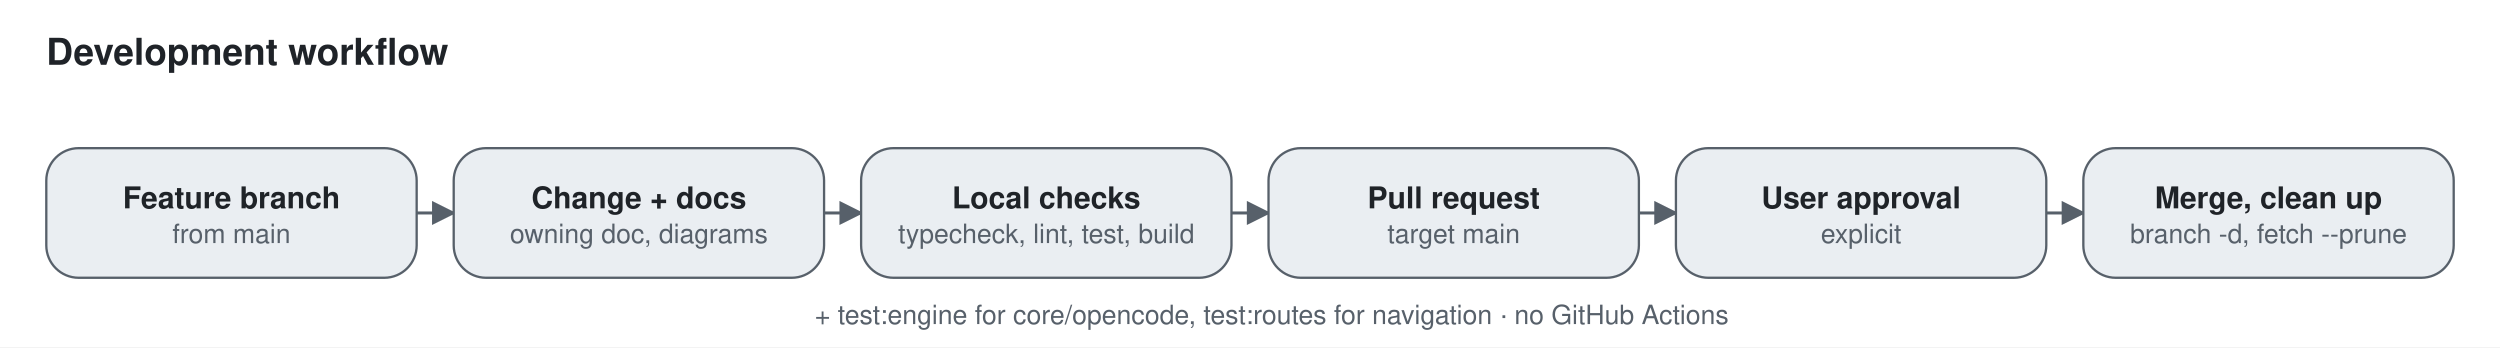
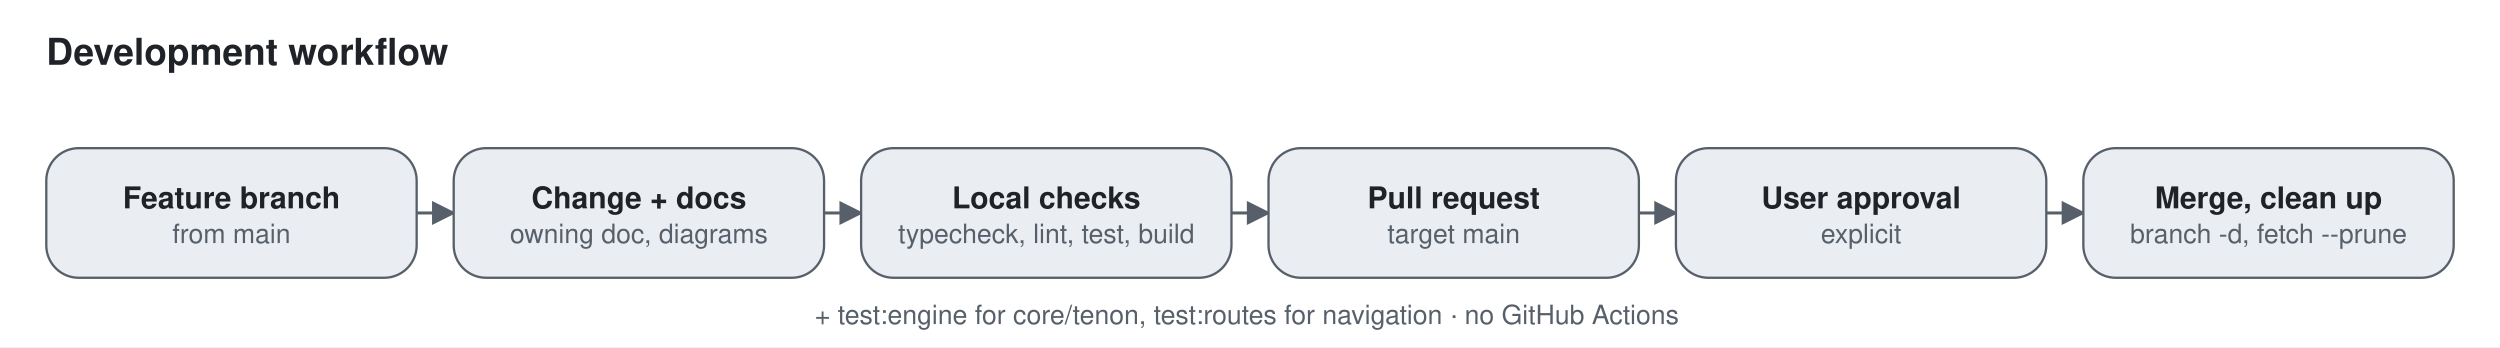
<svg xmlns="http://www.w3.org/2000/svg" viewBox="0 0 1080 150" width="1080" height="150" role="img" aria-labelledby="title desc">
  <style>
  .bg{fill:#ffffff}
  text{font-family:ui-sans-serif,system-ui,-apple-system,"Segoe UI",Helvetica,Arial,sans-serif;font-size:13px;fill:#1f2328}
  .t{font-weight:600}
  .s{font-size:11.5px;fill:#57606a}
  .h{font-size:16px;font-weight:600}
  .lbl{font-size:11px;fill:#424a53}
  .lblbg{fill:#ffffff;opacity:.92}
  .box{fill:#f6f8fa;stroke:#57606a;stroke-width:1.2}
  .sub{fill:#ffffff;stroke:#8c959f;stroke-width:1}
  .store{fill:#fff8e5;stroke:#9a6700;stroke-width:1.2}
  .ext{fill:#ddf4ff;stroke:#0969da;stroke-width:1.2}
  .proc{fill:#fbefff;stroke:#8250df;stroke-width:1.2}
  .zone{fill:none;stroke:#8c959f;stroke-width:1.2;stroke-dasharray:7 5}
  .zonet{font-size:12px;font-weight:600;fill:#57606a}
  .gapz{fill:#fff1f0;stroke:#cf222e;stroke-width:1.2}
  .e{fill:none;stroke:#57606a;stroke-width:1.3}
  .d{stroke-dasharray:5 4}
  .r{stroke:#cf222e}
  .sens{stroke:#bc4c00;stroke-width:2}
  .ah{fill:#57606a}
  .ahr{fill:#cf222e}
  .ahs{fill:#bc4c00}
  .life{stroke:#8c959f;stroke-width:1;stroke-dasharray:4 4}
  .act{fill:#eaeef2;stroke:#57606a;stroke-width:1}
  .frag{fill:none;stroke:#8c959f;stroke-width:1}
  .fragt{fill:#eaeef2;stroke:#8c959f;stroke-width:1}
  .dot{fill:#1f2328}
  .ring{fill:none;stroke:#1f2328;stroke-width:1.5}
  .dia{fill:#ffffff;stroke:#57606a;stroke-width:1.2}
  .bar{fill:#1f2328}
  @media (prefers-color-scheme: dark){
    .bg{fill:#0d1117}
    text{fill:#e6edf3}
    .s{fill:#9198a1} .lbl{fill:#c9d1d9} .lblbg{fill:#0d1117}
    .box{fill:#161b22;stroke:#8b949e} .sub{fill:#0d1117;stroke:#6e7681}
    .store{fill:#2b2111;stroke:#d29922} .ext{fill:#0c2d4a;stroke:#4493f8}
    .proc{fill:#271a3d;stroke:#ab7df8}
    .zone{stroke:#6e7681} .zonet{fill:#9198a1}
    .gapz{fill:#3a1517;stroke:#f85149}
    .e{stroke:#9198a1} .r{stroke:#f85149} .sens{stroke:#f0883e}
    .ah{fill:#9198a1} .ahr{fill:#f85149} .ahs{fill:#f0883e}
    .life{stroke:#6e7681} .act{fill:#21262d;stroke:#8b949e}
    .frag{stroke:#6e7681} .fragt{fill:#21262d;stroke:#6e7681}
    .dot{fill:#e6edf3} .ring{stroke:#e6edf3} .dia{fill:#0d1117;stroke:#8b949e} .bar{fill:#e6edf3}
  }
</style>
  <defs>
    <marker id="a" viewBox="0 0 10 10" refX="9" refY="5" markerWidth="8" markerHeight="8" orient="auto-start-reverse">
      <path class="ah" d="M0,0 L10,5 L0,10 z" />
    </marker>
    <marker id="ar" viewBox="0 0 10 10" refX="9" refY="5" markerWidth="8" markerHeight="8" orient="auto-start-reverse">
      <path class="ahr" d="M0,0 L10,5 L0,10 z" />
    </marker>
    <marker id="as" viewBox="0 0 10 10" refX="9" refY="5" markerWidth="8" markerHeight="8" orient="auto-start-reverse">
      <path class="ahs" d="M0,0 L10,5 L0,10 z" />
    </marker>
    <marker id="o" viewBox="0 0 10 10" refX="9" refY="5" markerWidth="9" markerHeight="9" orient="auto-start-reverse">
      <path class="e" d="M0,0 L10,5 L0,10" />
    </marker>
    <marker id="dm" viewBox="0 0 12 12" refX="1" refY="6" markerWidth="11" markerHeight="11" orient="auto-start-reverse">
      <path class="bar" d="M1,6 L6,1 L11,6 L6,11 z" />
    </marker>
  </defs>
  <rect class="bg" x="0" y="0" width="1080" height="150" />
  <text x="20" y="28" text-anchor="start" class="h">Development workflow</text>
  <rect class="act" x="20" y="64" width="160" height="56" rx="14" />
  <text x="100.0" y="90.0" text-anchor="middle" class="t">Feature branch</text>
  <text x="100.0" y="105.0" text-anchor="middle" class="s">from main</text>
  <path class="e " d="M180,92 L196,92" marker-end="url(#a)" />
  <rect class="act" x="196" y="64" width="160" height="56" rx="14" />
  <text x="276.0" y="90.0" text-anchor="middle" class="t">Change + docs</text>
  <text x="276.0" y="105.0" text-anchor="middle" class="s">owning doc, diagrams</text>
  <path class="e " d="M356,92 L372,92" marker-end="url(#a)" />
  <rect class="act" x="372" y="64" width="160" height="56" rx="14" />
  <text x="452.0" y="90.0" text-anchor="middle" class="t">Local checks</text>
  <text x="452.0" y="105.0" text-anchor="middle" class="s">typecheck, lint, test, build</text>
  <path class="e " d="M532,92 L548,92" marker-end="url(#a)" />
  <rect class="act" x="548" y="64" width="160" height="56" rx="14" />
  <text x="628.0" y="90.0" text-anchor="middle" class="t">Pull request</text>
  <text x="628.0" y="105.0" text-anchor="middle" class="s">target main</text>
  <path class="e " d="M708,92 L724,92" marker-end="url(#a)" />
  <rect class="act" x="724" y="64" width="160" height="56" rx="14" />
  <text x="804.0" y="90.0" text-anchor="middle" class="t">User approval</text>
  <text x="804.0" y="105.0" text-anchor="middle" class="s">explicit</text>
  <path class="e " d="M884,92 L900,92" marker-end="url(#a)" />
  <rect class="act" x="900" y="64" width="160" height="56" rx="14" />
  <text x="980.0" y="90.0" text-anchor="middle" class="t">Merge, clean up</text>
  <text x="980.0" y="105.0" text-anchor="middle" class="s">branch -d, fetch --prune</text>
-   <text x="352" y="140" text-anchor="start" class="s">+ test:engine for core/opencode, test:routes for navigation · no GitHub Actions</text>
+   <text x="352" y="140" text-anchor="start" class="s">+ test:engine for core/tenon, test:routes for navigation · no GitHub Actions</text>
</svg>
